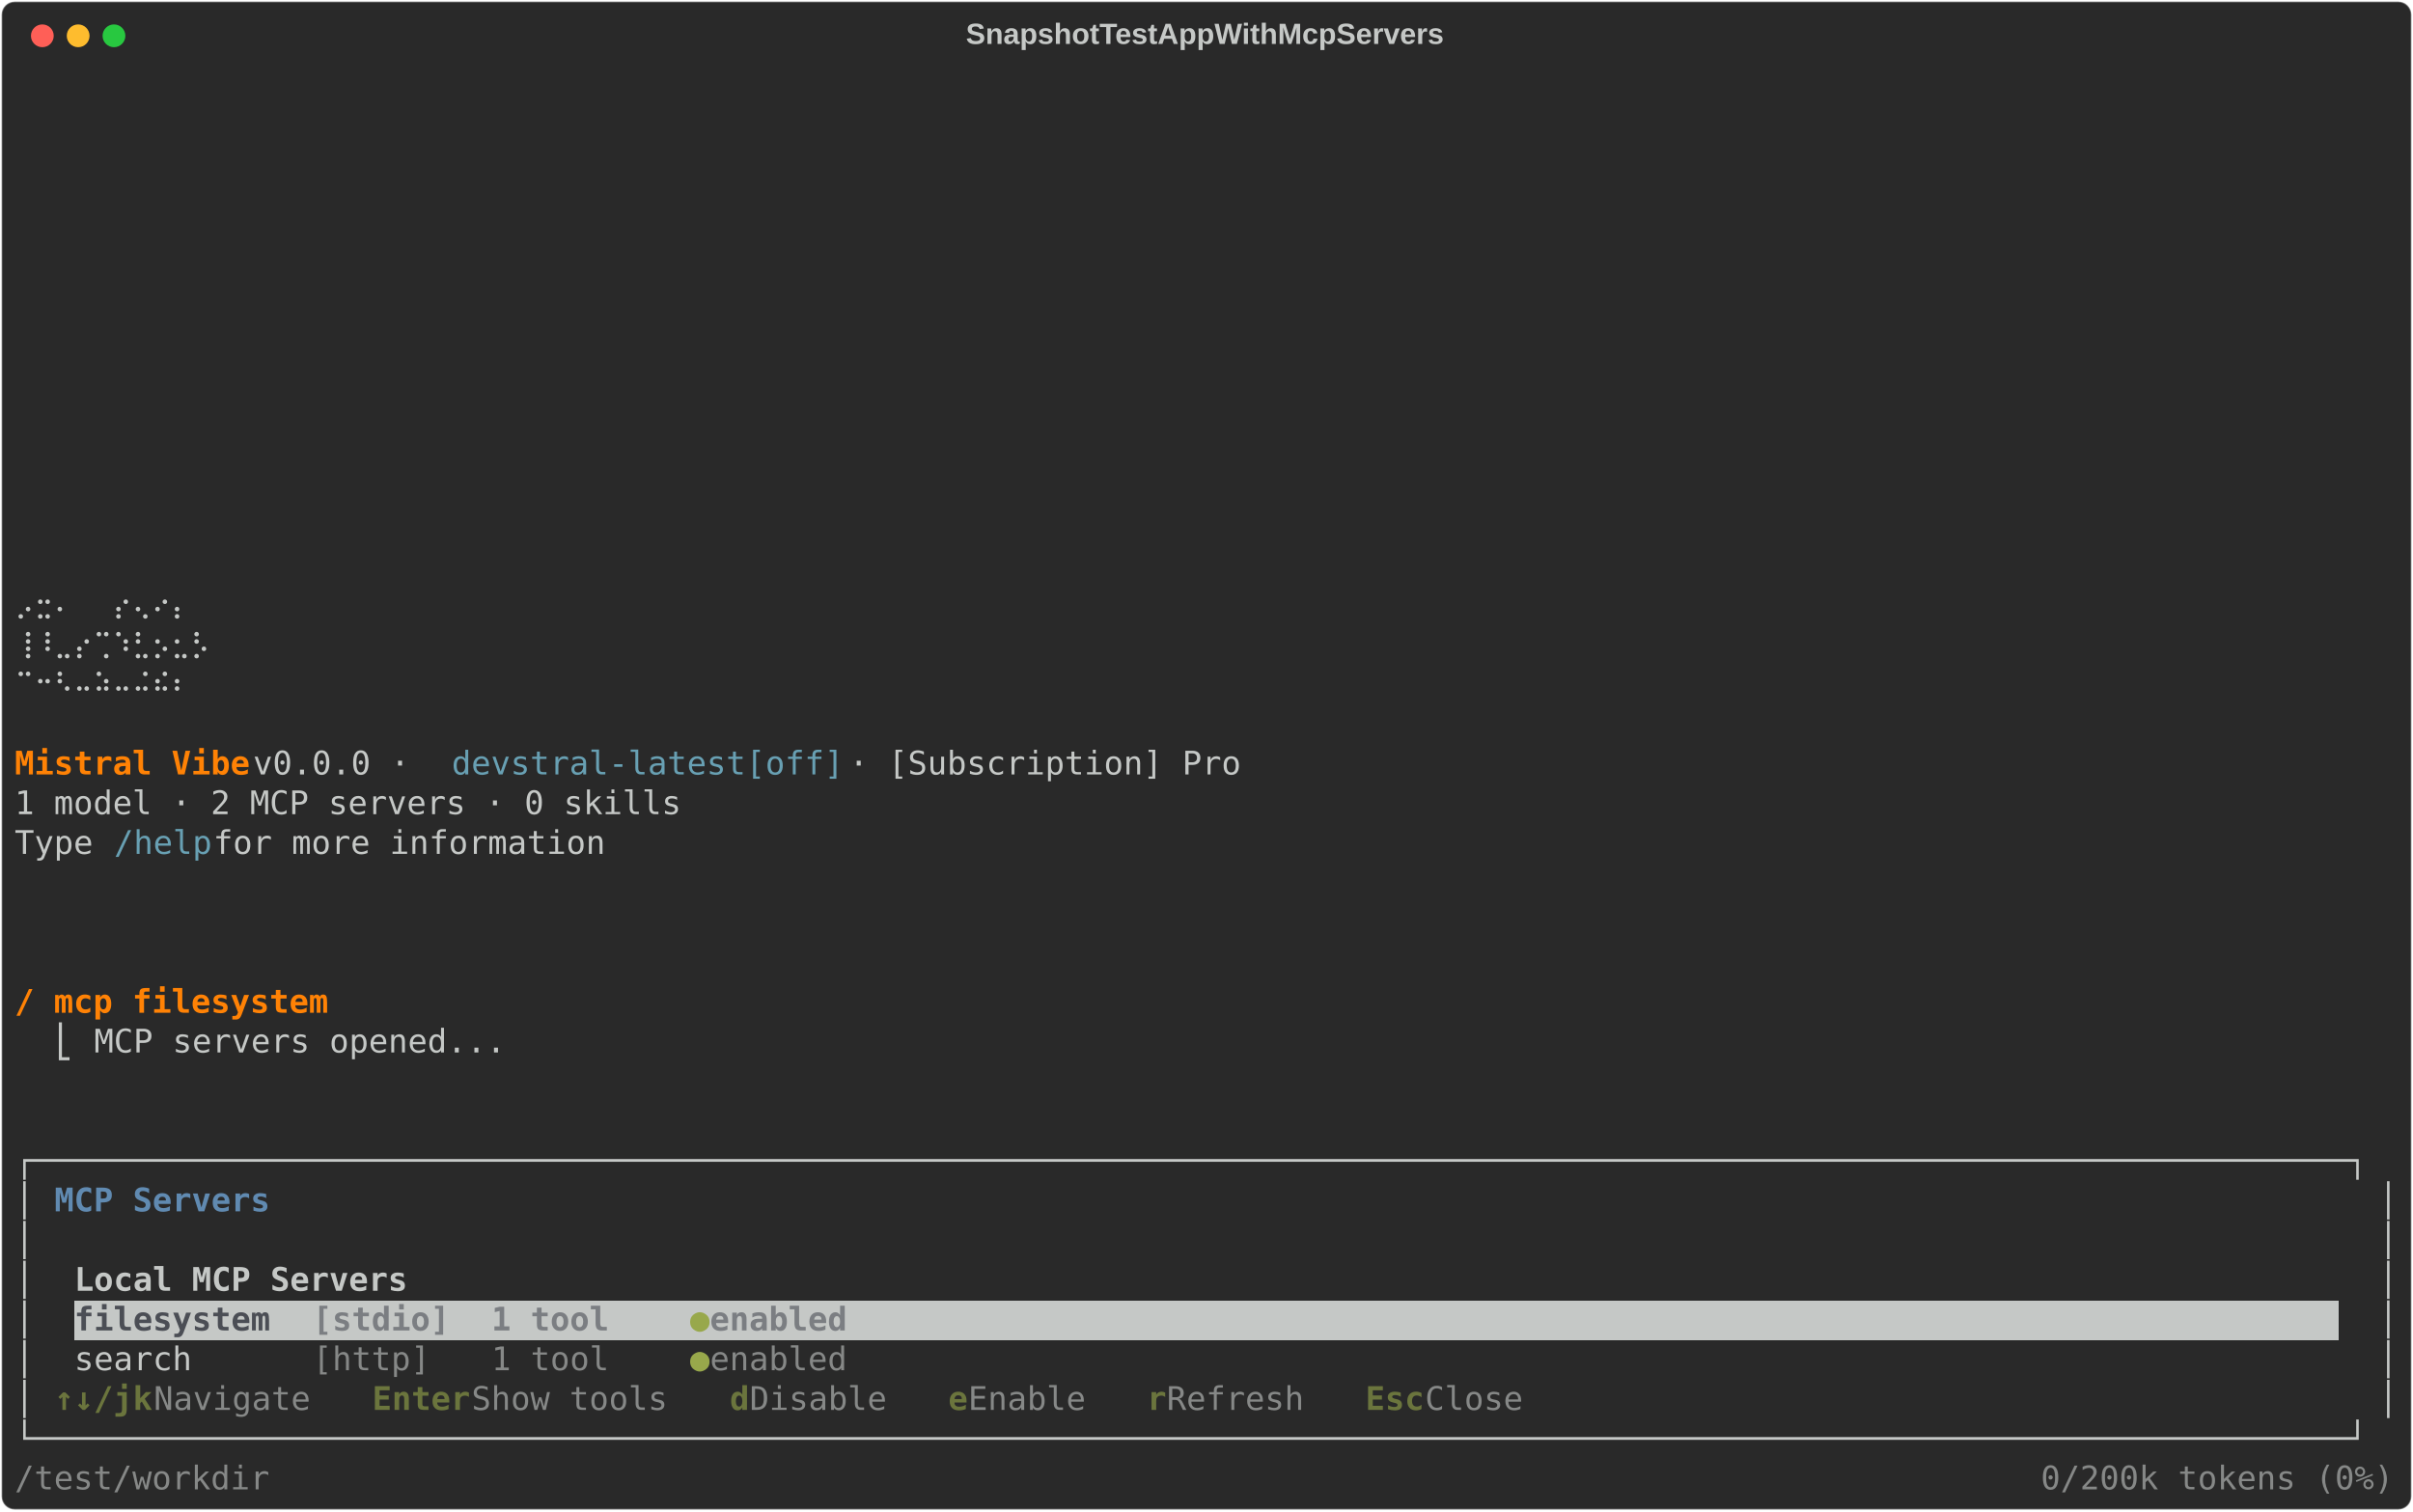
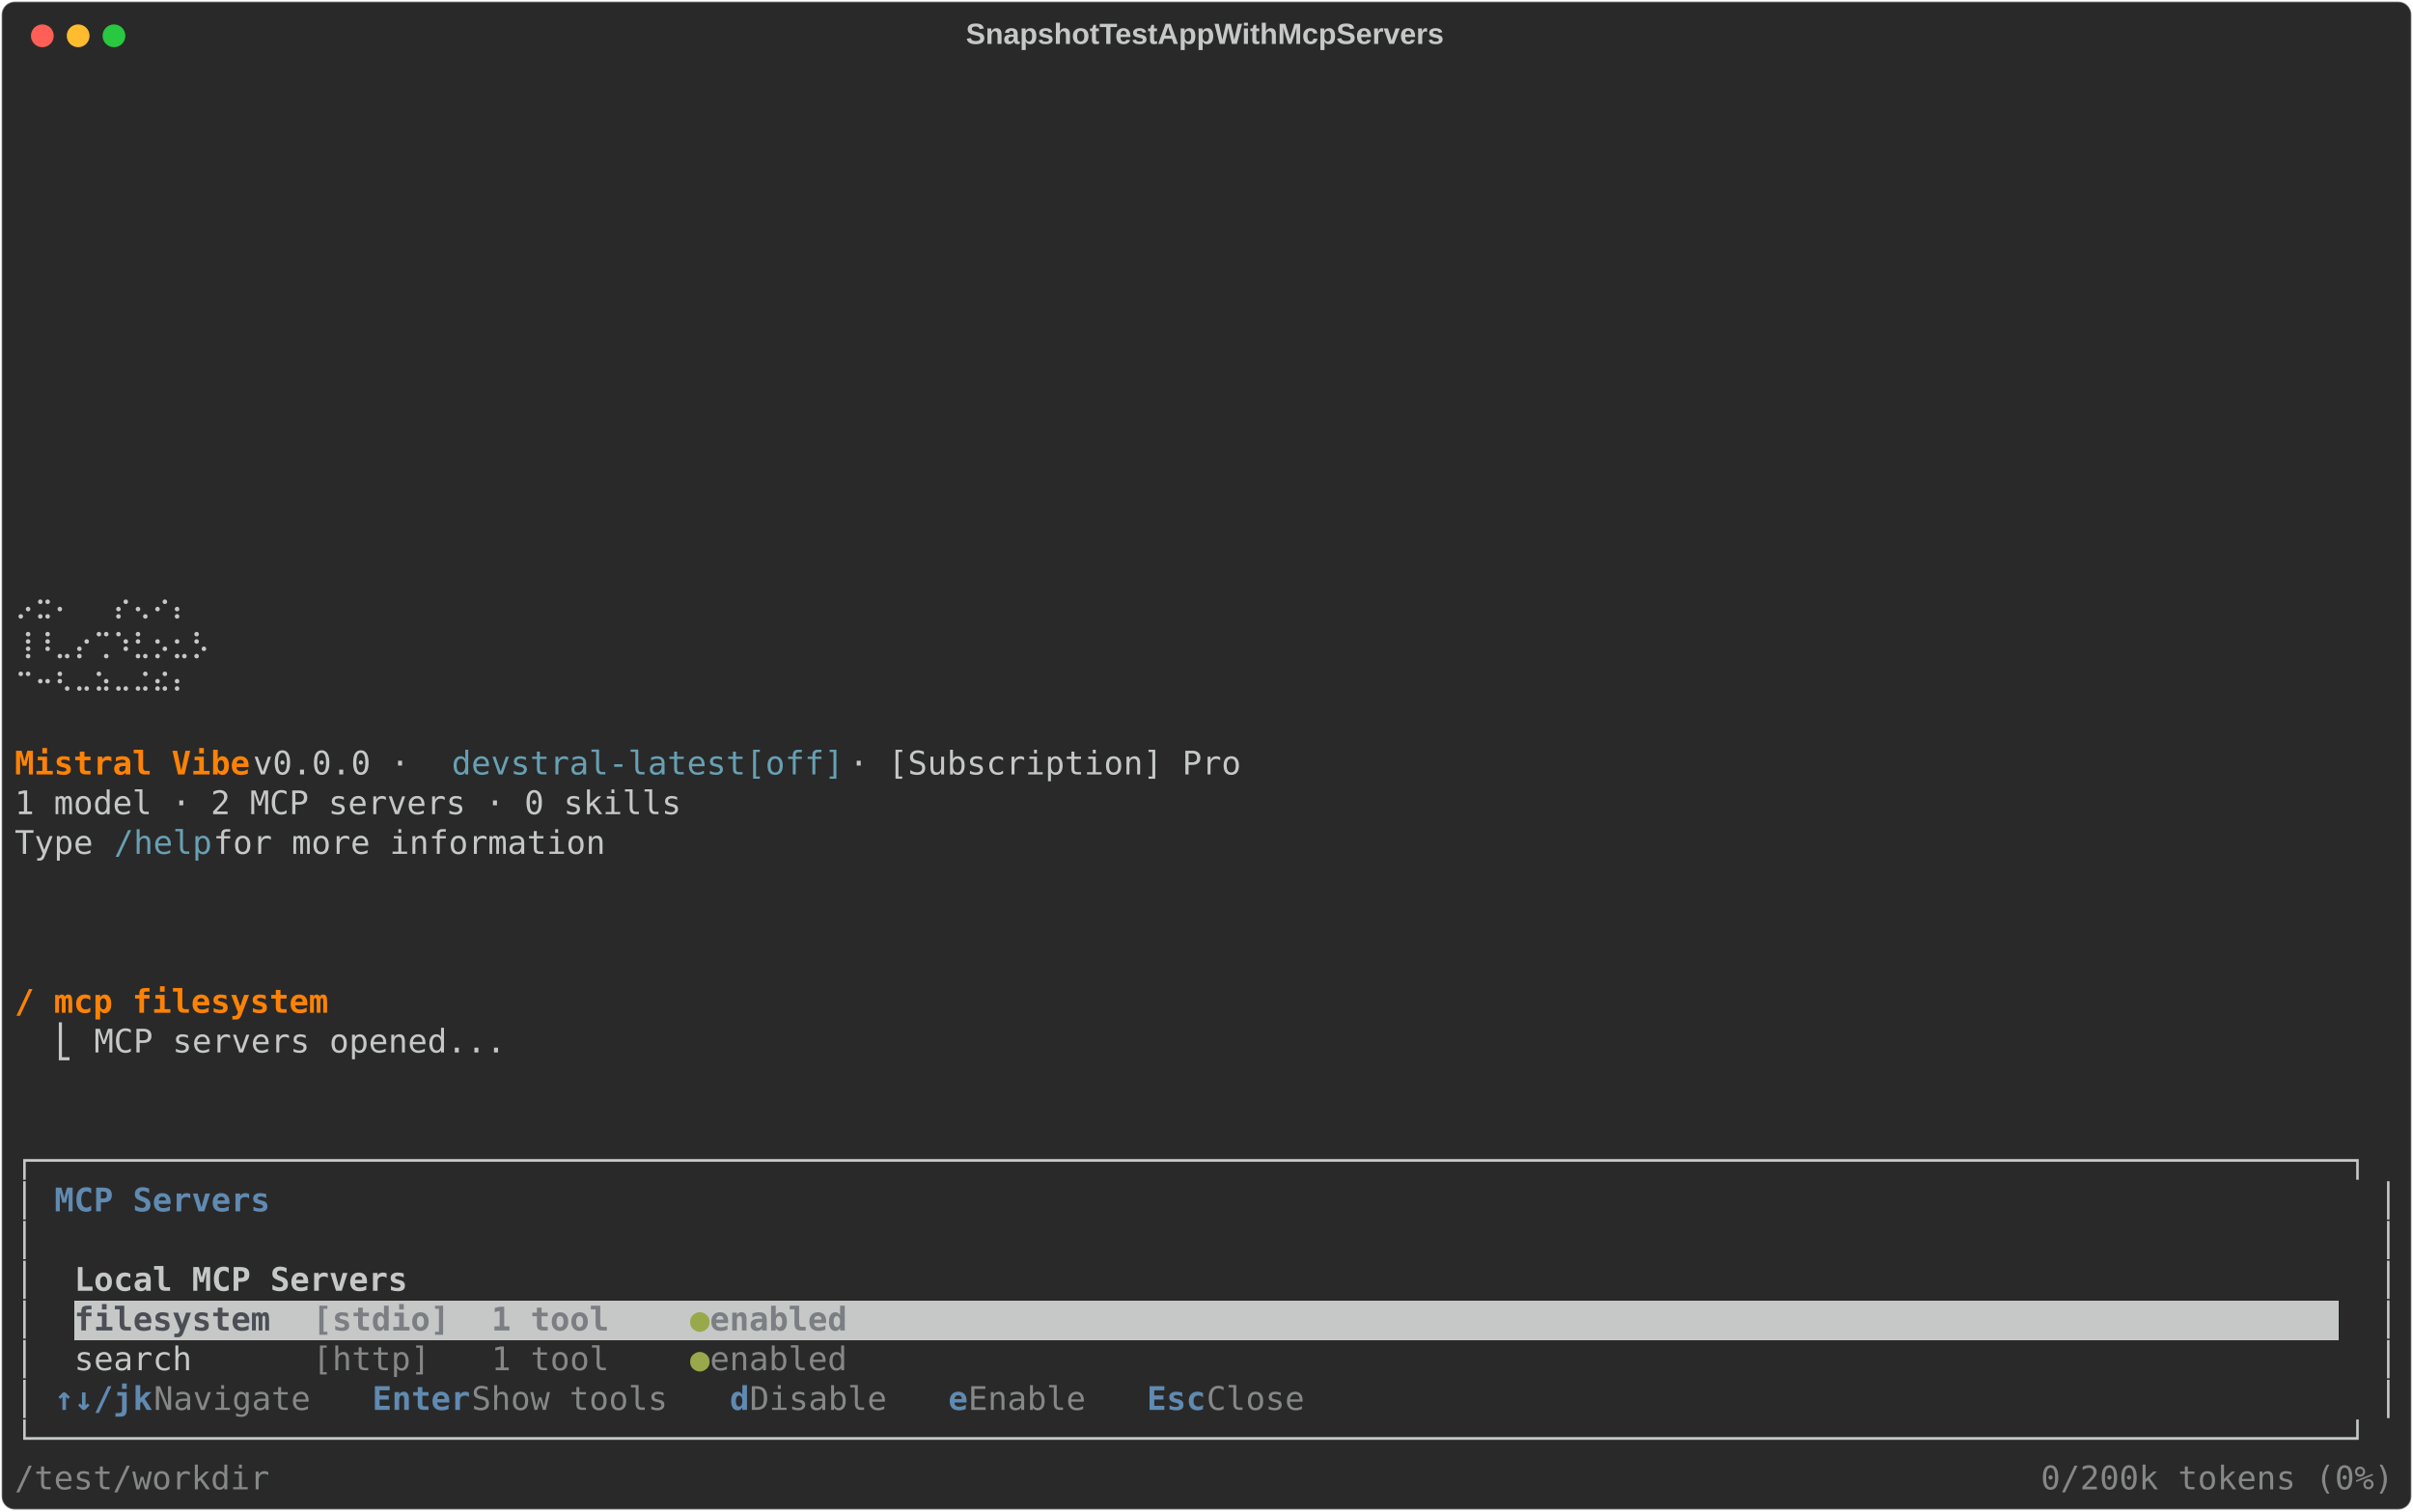
<svg xmlns="http://www.w3.org/2000/svg" class="rich-terminal" viewBox="0 0 1482 928.4">
  <style>

    @font-face {
        font-family: "Fira Code";
        src: local("FiraCode-Regular"),
                url("https://cdnjs.cloudflare.com/ajax/libs/firacode/6.2.0/woff2/FiraCode-Regular.woff2") format("woff2"),
                url("https://cdnjs.cloudflare.com/ajax/libs/firacode/6.2.0/woff/FiraCode-Regular.woff") format("woff");
        font-style: normal;
        font-weight: 400;
    }
    @font-face {
        font-family: "Fira Code";
        src: local("FiraCode-Bold"),
                url("https://cdnjs.cloudflare.com/ajax/libs/firacode/6.2.0/woff2/FiraCode-Bold.woff2") format("woff2"),
                url("https://cdnjs.cloudflare.com/ajax/libs/firacode/6.2.0/woff/FiraCode-Bold.woff") format("woff");
        font-style: bold;
        font-weight: 700;
    }

    .terminal-matrix {
        font-family: Fira Code, monospace;
        font-size: 20px;
        line-height: 24.4px;
        font-variant-east-asian: full-width;
    }

    .terminal-title {
        font-size: 18px;
        font-weight: bold;
        font-family: arial;
    }

    .terminal-r1 { fill: #c5c8c6 }
.terminal-r2 { fill: #ff8205;font-weight: bold }
.terminal-r3 { fill: #68a0b3 }
.terminal-r4 { fill: #608ab1;font-weight: bold }
.terminal-r5 { fill: #c5c8c6;font-weight: bold }
.terminal-r6 { fill: #4b4e55;font-weight: bold }
.terminal-r7 { fill: #7b7e82;font-weight: bold }
.terminal-r8 { fill: #98a84b;font-weight: bold }
.terminal-r9 { fill: #868887 }
.terminal-r10 { fill: #98a84b }
- .terminal-r11 { fill: #6b753d;font-weight: bold }
    </style>
  <defs>
    <clipPath id="terminal-clip-terminal">
      <rect x="0" y="0" width="1463.0" height="877.4" />
    </clipPath>
    <clipPath id="terminal-line-0">
      <rect x="0" y="1.5" width="1464" height="24.65" />
    </clipPath>
    <clipPath id="terminal-line-1">
      <rect x="0" y="25.9" width="1464" height="24.65" />
    </clipPath>
    <clipPath id="terminal-line-2">
      <rect x="0" y="50.3" width="1464" height="24.65" />
    </clipPath>
    <clipPath id="terminal-line-3">
      <rect x="0" y="74.7" width="1464" height="24.65" />
    </clipPath>
    <clipPath id="terminal-line-4">
      <rect x="0" y="99.1" width="1464" height="24.65" />
    </clipPath>
    <clipPath id="terminal-line-5">
      <rect x="0" y="123.5" width="1464" height="24.65" />
    </clipPath>
    <clipPath id="terminal-line-6">
      <rect x="0" y="147.9" width="1464" height="24.65" />
    </clipPath>
    <clipPath id="terminal-line-7">
      <rect x="0" y="172.3" width="1464" height="24.65" />
    </clipPath>
    <clipPath id="terminal-line-8">
      <rect x="0" y="196.7" width="1464" height="24.65" />
    </clipPath>
    <clipPath id="terminal-line-9">
      <rect x="0" y="221.1" width="1464" height="24.65" />
    </clipPath>
    <clipPath id="terminal-line-10">
      <rect x="0" y="245.5" width="1464" height="24.65" />
    </clipPath>
    <clipPath id="terminal-line-11">
      <rect x="0" y="269.9" width="1464" height="24.65" />
    </clipPath>
    <clipPath id="terminal-line-12">
      <rect x="0" y="294.3" width="1464" height="24.65" />
    </clipPath>
    <clipPath id="terminal-line-13">
      <rect x="0" y="318.7" width="1464" height="24.65" />
    </clipPath>
    <clipPath id="terminal-line-14">
      <rect x="0" y="343.1" width="1464" height="24.65" />
    </clipPath>
    <clipPath id="terminal-line-15">
      <rect x="0" y="367.5" width="1464" height="24.65" />
    </clipPath>
    <clipPath id="terminal-line-16">
      <rect x="0" y="391.9" width="1464" height="24.65" />
    </clipPath>
    <clipPath id="terminal-line-17">
      <rect x="0" y="416.3" width="1464" height="24.65" />
    </clipPath>
    <clipPath id="terminal-line-18">
      <rect x="0" y="440.7" width="1464" height="24.65" />
    </clipPath>
    <clipPath id="terminal-line-19">
      <rect x="0" y="465.1" width="1464" height="24.65" />
    </clipPath>
    <clipPath id="terminal-line-20">
      <rect x="0" y="489.5" width="1464" height="24.65" />
    </clipPath>
    <clipPath id="terminal-line-21">
      <rect x="0" y="513.9" width="1464" height="24.65" />
    </clipPath>
    <clipPath id="terminal-line-22">
      <rect x="0" y="538.3" width="1464" height="24.65" />
    </clipPath>
    <clipPath id="terminal-line-23">
      <rect x="0" y="562.7" width="1464" height="24.65" />
    </clipPath>
    <clipPath id="terminal-line-24">
      <rect x="0" y="587.1" width="1464" height="24.65" />
    </clipPath>
    <clipPath id="terminal-line-25">
      <rect x="0" y="611.5" width="1464" height="24.65" />
    </clipPath>
    <clipPath id="terminal-line-26">
      <rect x="0" y="635.9" width="1464" height="24.65" />
    </clipPath>
    <clipPath id="terminal-line-27">
      <rect x="0" y="660.3" width="1464" height="24.65" />
    </clipPath>
    <clipPath id="terminal-line-28">
      <rect x="0" y="684.7" width="1464" height="24.65" />
    </clipPath>
    <clipPath id="terminal-line-29">
      <rect x="0" y="709.1" width="1464" height="24.65" />
    </clipPath>
    <clipPath id="terminal-line-30">
      <rect x="0" y="733.5" width="1464" height="24.65" />
    </clipPath>
    <clipPath id="terminal-line-31">
      <rect x="0" y="757.9" width="1464" height="24.65" />
    </clipPath>
    <clipPath id="terminal-line-32">
      <rect x="0" y="782.3" width="1464" height="24.65" />
    </clipPath>
    <clipPath id="terminal-line-33">
      <rect x="0" y="806.7" width="1464" height="24.65" />
    </clipPath>
    <clipPath id="terminal-line-34">
      <rect x="0" y="831.1" width="1464" height="24.65" />
    </clipPath>
  </defs>
  <rect fill="#292929" stroke="rgba(255,255,255,0.35)" stroke-width="1" x="1" y="1" width="1480" height="926.4" rx="8" />
  <text class="terminal-title" fill="#c5c8c6" text-anchor="middle" x="740" y="27">SnapshotTestAppWithMcpServers</text>
  <g transform="translate(26,22)">
    <circle cx="0" cy="0" r="7" fill="#ff5f57" />
    <circle cx="22" cy="0" r="7" fill="#febc2e" />
    <circle cx="44" cy="0" r="7" fill="#28c840" />
  </g>
  <g transform="translate(9, 41)" clip-path="url(#terminal-clip-terminal)">
    <rect fill="#c5c8c6" x="36.6" y="757.9" width="146.4" height="24.65" shape-rendering="crispEdges" />
    <rect fill="#c5c8c6" x="183" y="757.9" width="109.8" height="24.65" shape-rendering="crispEdges" />
    <rect fill="#c5c8c6" x="292.8" y="757.9" width="97.6" height="24.65" shape-rendering="crispEdges" />
    <rect fill="#c5c8c6" x="390.4" y="757.9" width="24.4" height="24.65" shape-rendering="crispEdges" />
    <rect fill="#c5c8c6" x="414.8" y="757.9" width="12.2" height="24.65" shape-rendering="crispEdges" />
    <rect fill="#c5c8c6" x="427" y="757.9" width="97.6" height="24.65" shape-rendering="crispEdges" />
    <rect fill="#c5c8c6" x="524.6" y="757.9" width="902.8" height="24.65" shape-rendering="crispEdges" />
    <g class="terminal-matrix">
      <text class="terminal-r1" x="1464" y="20" textLength="12.2" clip-path="url(#terminal-line-0)">
</text>
      <text class="terminal-r1" x="1464" y="44.4" textLength="12.2" clip-path="url(#terminal-line-1)">
</text>
      <text class="terminal-r1" x="1464" y="68.8" textLength="12.2" clip-path="url(#terminal-line-2)">
</text>
      <text class="terminal-r1" x="1464" y="93.2" textLength="12.2" clip-path="url(#terminal-line-3)">
</text>
      <text class="terminal-r1" x="1464" y="117.6" textLength="12.2" clip-path="url(#terminal-line-4)">
</text>
      <text class="terminal-r1" x="1464" y="142" textLength="12.2" clip-path="url(#terminal-line-5)">
</text>
      <text class="terminal-r1" x="1464" y="166.4" textLength="12.2" clip-path="url(#terminal-line-6)">
</text>
      <text class="terminal-r1" x="1464" y="190.8" textLength="12.2" clip-path="url(#terminal-line-7)">
</text>
      <text class="terminal-r1" x="1464" y="215.2" textLength="12.2" clip-path="url(#terminal-line-8)">
</text>
      <text class="terminal-r1" x="1464" y="239.6" textLength="12.2" clip-path="url(#terminal-line-9)">
</text>
      <text class="terminal-r1" x="1464" y="264" textLength="12.2" clip-path="url(#terminal-line-10)">
</text>
      <text class="terminal-r1" x="1464" y="288.4" textLength="12.2" clip-path="url(#terminal-line-11)">
</text>
      <text class="terminal-r1" x="1464" y="312.8" textLength="12.2" clip-path="url(#terminal-line-12)">
</text>
      <text class="terminal-r1" x="0" y="337.2" textLength="134.2" clip-path="url(#terminal-line-13)">  ⡠⣒⠄  ⡔⢄⠔⡄</text>
      <text class="terminal-r1" x="1464" y="337.2" textLength="12.2" clip-path="url(#terminal-line-13)">
</text>
      <text class="terminal-r1" x="0" y="361.6" textLength="134.2" clip-path="url(#terminal-line-14)"> ⢸⠸⣀⡔⢉⠱⣃⡢⣂⡣</text>
      <text class="terminal-r1" x="1464" y="361.6" textLength="12.2" clip-path="url(#terminal-line-14)">
</text>
      <text class="terminal-r1" x="0" y="386" textLength="134.2" clip-path="url(#terminal-line-15)">  ⠉⠒⠣⠤⠵⠤⠬⠮⠆</text>
      <text class="terminal-r1" x="1464" y="386" textLength="12.2" clip-path="url(#terminal-line-15)">
</text>
      <text class="terminal-r1" x="1464" y="410.4" textLength="12.2" clip-path="url(#terminal-line-16)">
</text>
      <text class="terminal-r2" x="0" y="434.8" textLength="146.4" clip-path="url(#terminal-line-17)">Mistral Vibe</text>
      <text class="terminal-r1" x="146.4" y="434.8" textLength="122" clip-path="url(#terminal-line-17)"> v0.0.0 · </text>
      <text class="terminal-r3" x="268.4" y="434.8" textLength="244" clip-path="url(#terminal-line-17)">devstral-latest[off]</text>
      <text class="terminal-r1" x="512.4" y="434.8" textLength="256.2" clip-path="url(#terminal-line-17)"> · [Subscription] Pro</text>
      <text class="terminal-r1" x="1464" y="434.8" textLength="12.2" clip-path="url(#terminal-line-17)">
</text>
      <text class="terminal-r1" x="0" y="459.2" textLength="414.8" clip-path="url(#terminal-line-18)">1 model · 2 MCP servers · 0 skills</text>
      <text class="terminal-r1" x="1464" y="459.2" textLength="12.2" clip-path="url(#terminal-line-18)">
</text>
      <text class="terminal-r1" x="0" y="483.6" textLength="61" clip-path="url(#terminal-line-19)">Type </text>
      <text class="terminal-r3" x="61" y="483.6" textLength="61" clip-path="url(#terminal-line-19)">/help</text>
      <text class="terminal-r1" x="122" y="483.6" textLength="256.2" clip-path="url(#terminal-line-19)"> for more information</text>
      <text class="terminal-r1" x="1464" y="483.6" textLength="12.2" clip-path="url(#terminal-line-19)">
</text>
      <text class="terminal-r1" x="1464" y="508" textLength="12.2" clip-path="url(#terminal-line-20)">
</text>
      <text class="terminal-r1" x="1464" y="532.4" textLength="12.2" clip-path="url(#terminal-line-21)">
</text>
      <text class="terminal-r1" x="1464" y="556.8" textLength="12.2" clip-path="url(#terminal-line-22)">
</text>
      <text class="terminal-r2" x="0" y="581.2" textLength="195.2" clip-path="url(#terminal-line-23)">/ mcp filesystem</text>
      <text class="terminal-r1" x="1464" y="581.2" textLength="12.2" clip-path="url(#terminal-line-23)">
</text>
      <text class="terminal-r1" x="24.4" y="605.6" textLength="12.2" clip-path="url(#terminal-line-24)">⎣</text>
      <text class="terminal-r1" x="48.8" y="605.6" textLength="256.2" clip-path="url(#terminal-line-24)">MCP servers opened...</text>
      <text class="terminal-r1" x="1464" y="605.6" textLength="12.2" clip-path="url(#terminal-line-24)">
</text>
      <text class="terminal-r1" x="1464" y="630" textLength="12.2" clip-path="url(#terminal-line-25)">
</text>
      <text class="terminal-r1" x="1464" y="654.4" textLength="12.2" clip-path="url(#terminal-line-26)">
</text>
      <text class="terminal-r1" x="0" y="678.8" textLength="1464" clip-path="url(#terminal-line-27)">┌──────────────────────────────────────────────────────────────────────────────────────────────────────────────────────┐</text>
      <text class="terminal-r1" x="1464" y="678.8" textLength="12.2" clip-path="url(#terminal-line-27)">
</text>
      <text class="terminal-r1" x="0" y="703.2" textLength="12.2" clip-path="url(#terminal-line-28)">│</text>
      <text class="terminal-r4" x="24.4" y="703.2" textLength="134.2" clip-path="url(#terminal-line-28)">MCP Servers</text>
      <text class="terminal-r1" x="1451.8" y="703.2" textLength="12.2" clip-path="url(#terminal-line-28)">│</text>
      <text class="terminal-r1" x="1464" y="703.2" textLength="12.2" clip-path="url(#terminal-line-28)">
</text>
      <text class="terminal-r1" x="0" y="727.6" textLength="12.2" clip-path="url(#terminal-line-29)">│</text>
      <text class="terminal-r1" x="1451.8" y="727.6" textLength="12.2" clip-path="url(#terminal-line-29)">│</text>
      <text class="terminal-r1" x="1464" y="727.6" textLength="12.2" clip-path="url(#terminal-line-29)">
</text>
      <text class="terminal-r1" x="0" y="752" textLength="12.2" clip-path="url(#terminal-line-30)">│</text>
      <text class="terminal-r5" x="36.6" y="752" textLength="207.4" clip-path="url(#terminal-line-30)">Local MCP Servers</text>
      <text class="terminal-r1" x="1451.8" y="752" textLength="12.2" clip-path="url(#terminal-line-30)">│</text>
      <text class="terminal-r1" x="1464" y="752" textLength="12.2" clip-path="url(#terminal-line-30)">
</text>
      <text class="terminal-r1" x="0" y="776.4" textLength="12.2" clip-path="url(#terminal-line-31)">│</text>
      <text class="terminal-r6" x="36.6" y="776.4" textLength="146.4" clip-path="url(#terminal-line-31)">  filesystem</text>
      <text class="terminal-r7" x="183" y="776.4" textLength="109.8" clip-path="url(#terminal-line-31)">  [stdio]</text>
      <text class="terminal-r7" x="292.8" y="776.4" textLength="97.6" clip-path="url(#terminal-line-31)">  1 tool</text>
      <text class="terminal-r8" x="414.8" y="776.4" textLength="12.2" clip-path="url(#terminal-line-31)">●</text>
      <text class="terminal-r7" x="427" y="776.4" textLength="97.6" clip-path="url(#terminal-line-31)"> enabled</text>
      <text class="terminal-r1" x="1451.8" y="776.4" textLength="12.2" clip-path="url(#terminal-line-31)">│</text>
      <text class="terminal-r1" x="1464" y="776.4" textLength="12.2" clip-path="url(#terminal-line-31)">
</text>
      <text class="terminal-r1" x="0" y="800.8" textLength="12.2" clip-path="url(#terminal-line-32)">│</text>
      <text class="terminal-r1" x="36.6" y="800.8" textLength="146.4" clip-path="url(#terminal-line-32)">  search    </text>
      <text class="terminal-r9" x="183" y="800.8" textLength="109.8" clip-path="url(#terminal-line-32)">  [http] </text>
      <text class="terminal-r9" x="292.8" y="800.8" textLength="97.6" clip-path="url(#terminal-line-32)">  1 tool</text>
      <text class="terminal-r10" x="414.8" y="800.8" textLength="12.2" clip-path="url(#terminal-line-32)">●</text>
      <text class="terminal-r9" x="427" y="800.8" textLength="97.6" clip-path="url(#terminal-line-32)"> enabled</text>
      <text class="terminal-r1" x="1451.8" y="800.8" textLength="12.2" clip-path="url(#terminal-line-32)">│</text>
      <text class="terminal-r1" x="1464" y="800.8" textLength="12.2" clip-path="url(#terminal-line-32)">
</text>
      <text class="terminal-r1" x="0" y="825.2" textLength="12.2" clip-path="url(#terminal-line-33)">│</text>
-       <text class="terminal-r11" x="24.4" y="825.2" textLength="61" clip-path="url(#terminal-line-33)">↑↓/jk</text>
+       <text class="terminal-r4" x="24.4" y="825.2" textLength="61" clip-path="url(#terminal-line-33)">↑↓/jk</text>
      <text class="terminal-r9" x="85.4" y="825.2" textLength="134.2" clip-path="url(#terminal-line-33)"> Navigate  </text>
-       <text class="terminal-r11" x="219.6" y="825.2" textLength="61" clip-path="url(#terminal-line-33)">Enter</text>
+       <text class="terminal-r4" x="219.6" y="825.2" textLength="61" clip-path="url(#terminal-line-33)">Enter</text>
      <text class="terminal-r9" x="280.6" y="825.2" textLength="158.6" clip-path="url(#terminal-line-33)"> Show tools  </text>
-       <text class="terminal-r11" x="439.2" y="825.2" textLength="12.2" clip-path="url(#terminal-line-33)">d</text>
+       <text class="terminal-r4" x="439.2" y="825.2" textLength="12.2" clip-path="url(#terminal-line-33)">d</text>
      <text class="terminal-r9" x="451.4" y="825.2" textLength="122" clip-path="url(#terminal-line-33)"> Disable  </text>
-       <text class="terminal-r11" x="573.4" y="825.2" textLength="12.2" clip-path="url(#terminal-line-33)">e</text>
+       <text class="terminal-r4" x="573.4" y="825.2" textLength="12.2" clip-path="url(#terminal-line-33)">e</text>
      <text class="terminal-r9" x="585.6" y="825.2" textLength="109.8" clip-path="url(#terminal-line-33)"> Enable  </text>
-       <text class="terminal-r11" x="695.4" y="825.2" textLength="12.2" clip-path="url(#terminal-line-33)">r</text>
-       <text class="terminal-r9" x="707.6" y="825.2" textLength="122" clip-path="url(#terminal-line-33)"> Refresh  </text>
-       <text class="terminal-r11" x="829.6" y="825.2" textLength="36.6" clip-path="url(#terminal-line-33)">Esc</text>
-       <text class="terminal-r9" x="866.2" y="825.2" textLength="73.2" clip-path="url(#terminal-line-33)"> Close</text>
+       <text class="terminal-r4" x="695.4" y="825.2" textLength="36.6" clip-path="url(#terminal-line-33)">Esc</text>
+       <text class="terminal-r9" x="732" y="825.2" textLength="73.2" clip-path="url(#terminal-line-33)"> Close</text>
      <text class="terminal-r1" x="1451.8" y="825.2" textLength="12.2" clip-path="url(#terminal-line-33)">│</text>
      <text class="terminal-r1" x="1464" y="825.2" textLength="12.2" clip-path="url(#terminal-line-33)">
</text>
      <text class="terminal-r1" x="0" y="849.6" textLength="1464" clip-path="url(#terminal-line-34)">└──────────────────────────────────────────────────────────────────────────────────────────────────────────────────────┘</text>
      <text class="terminal-r1" x="1464" y="849.6" textLength="12.2" clip-path="url(#terminal-line-34)">
</text>
      <text class="terminal-r9" x="0" y="874" textLength="158.6" clip-path="url(#terminal-line-35)">/test/workdir</text>
      <text class="terminal-r9" x="1244.4" y="874" textLength="219.6" clip-path="url(#terminal-line-35)">0/200k tokens (0%)</text>
    </g>
  </g>
</svg>
